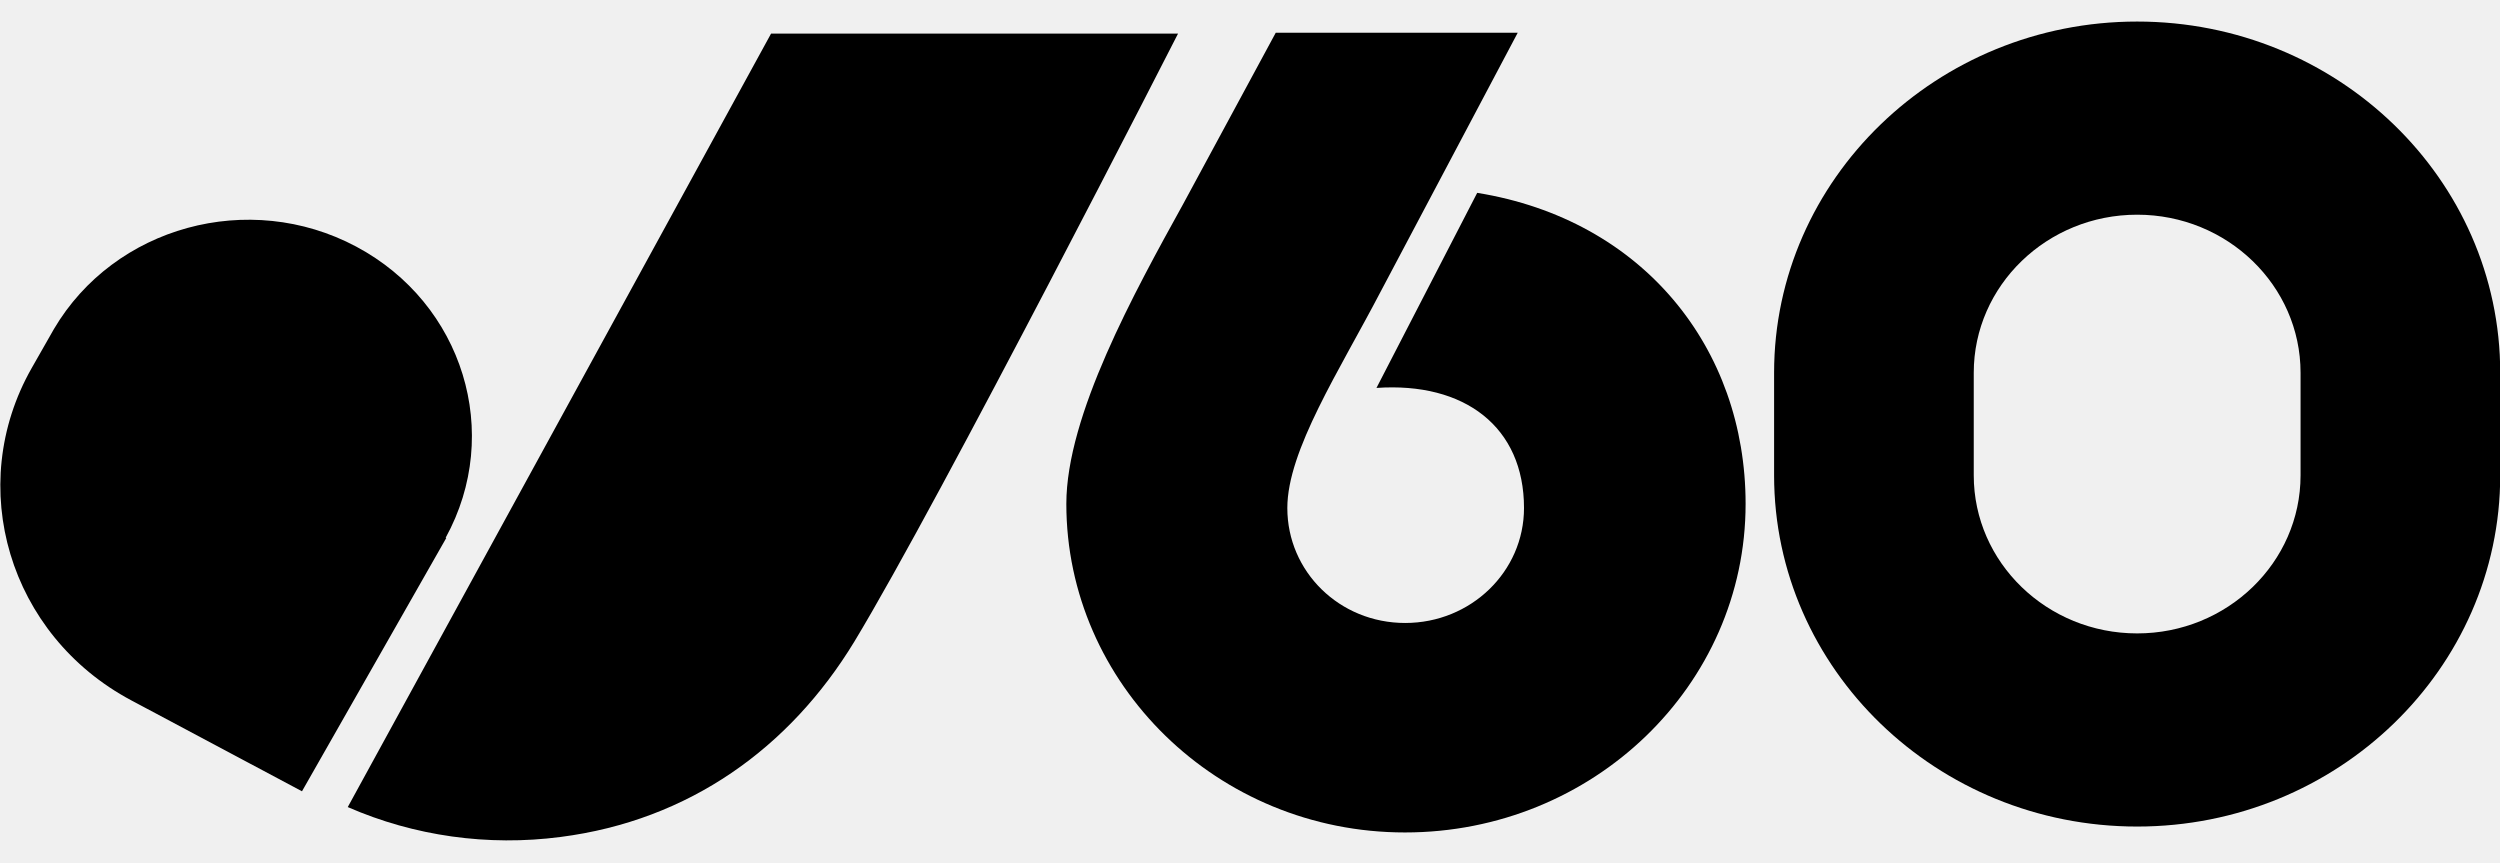
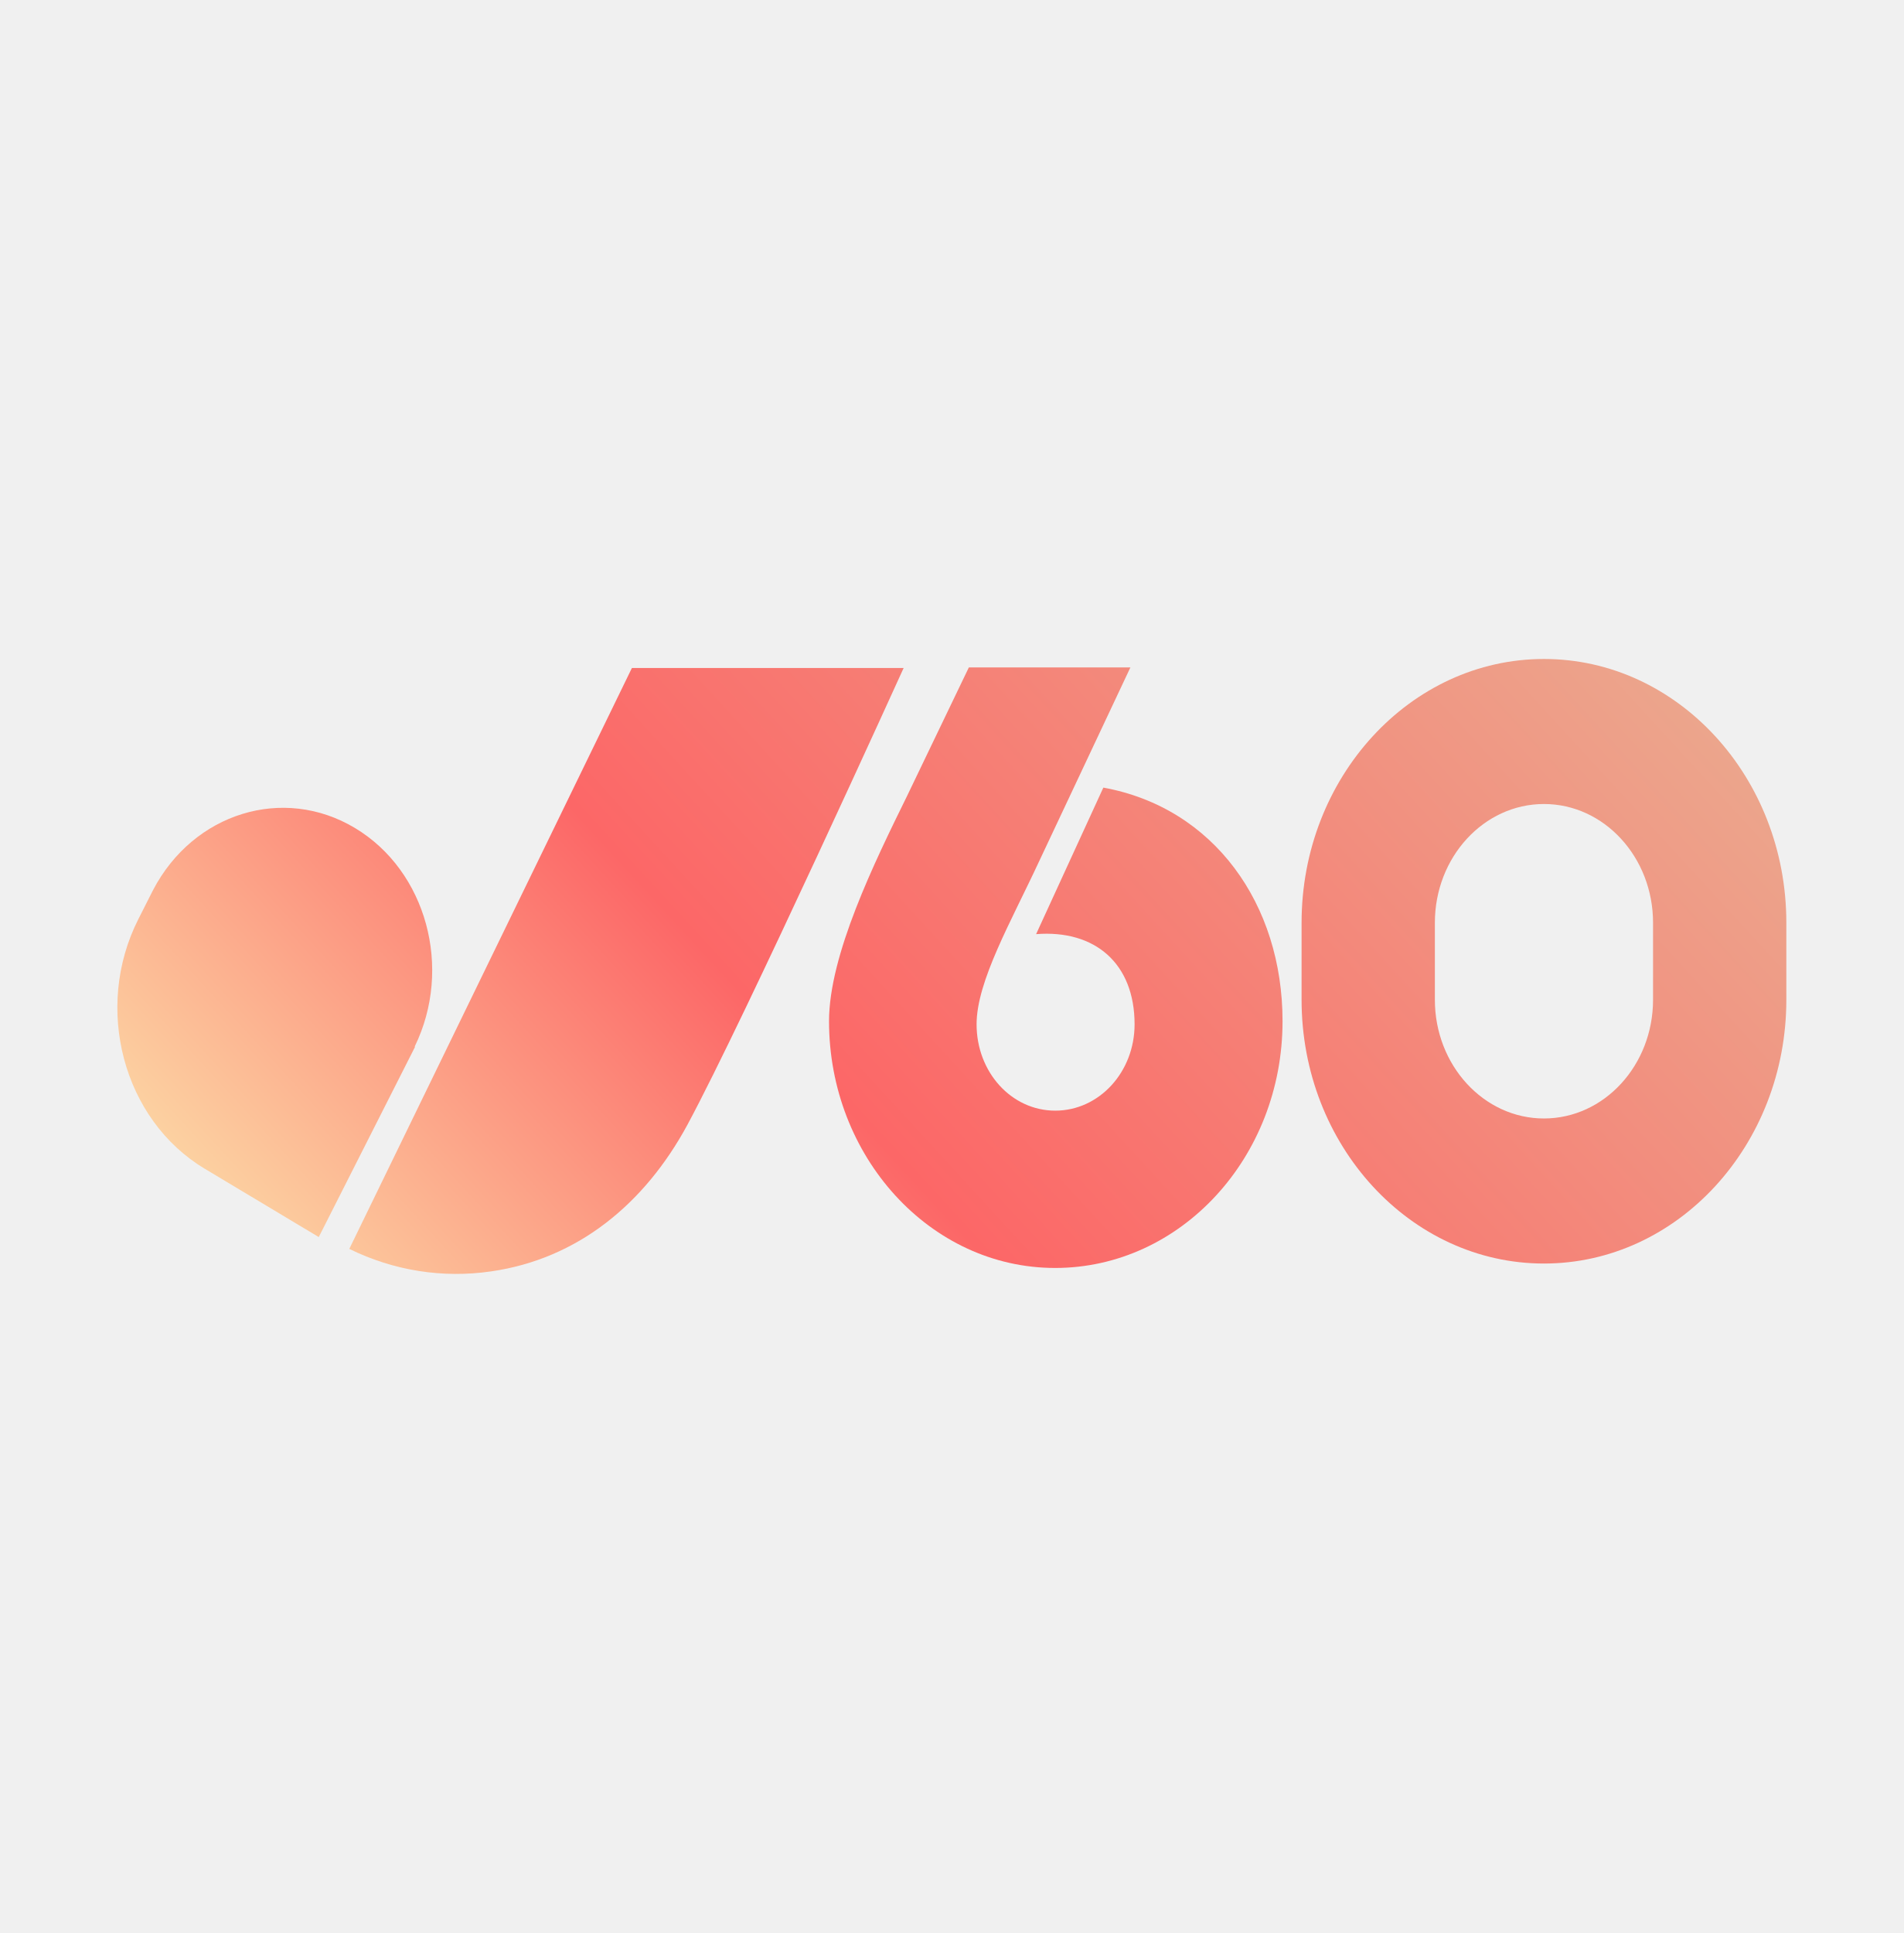
- <svg xmlns="http://www.w3.org/2000/svg" width="58" height="20" viewBox="0 0 58 20" fill="none">
-   <g clip-path="url(#clip0_6364_1936)">
-     <path d="M19.82 14.887C21.821 11.58 27.331 0.779 27.331 0.779H17.889L8.068 18.724C9.612 19.399 11.321 19.637 13.002 19.418C15.991 19.034 18.323 17.349 19.82 14.887Z" fill="black" />
-     <path d="M35.211 0.76L32.033 6.762C31.075 8.598 29.866 10.452 29.866 11.786C29.866 13.261 31.075 14.453 32.6 14.453C34.125 14.453 35.357 13.261 35.357 11.786C35.357 9.904 33.978 8.858 31.934 9L34.271 4.474C38.114 5.095 40.498 8.073 40.498 11.69C40.498 15.905 36.953 19.313 32.595 19.313C28.238 19.313 24.739 15.86 24.739 11.69C24.739 9.639 26.316 6.785 27.449 4.734L29.597 0.76H35.211Z" fill="black" />
-     <path d="M49.582 19.176C44.936 19.176 41.159 15.522 41.159 11.028V8.648C41.159 4.158 44.936 0.5 49.582 0.5C54.228 0.5 58.005 4.154 58.005 8.648V11.028C58.005 15.517 54.228 19.176 49.582 19.176ZM49.582 4.981C47.491 4.981 45.791 6.625 45.791 8.648V11.028C45.791 13.051 47.491 14.695 49.582 14.695C51.673 14.695 53.373 13.051 53.373 11.028V8.648C53.373 6.625 51.673 4.981 49.582 4.981Z" fill="black" />
-     <path d="M10.339 12.476C11.671 10.055 10.75 7.045 8.262 5.72C5.774 4.396 2.653 5.255 1.251 7.634L0.736 8.538C-0.826 11.283 0.208 14.736 3.045 16.248L7.006 18.358L10.354 12.48L10.339 12.476Z" fill="black" />
-   </g>
+ <svg xmlns="http://www.w3.org/2000/svg" width="65" height="66" viewBox="0 0 65 66" fill="none">
+   <path d="M23.478 38.401C25.445 34.746 30.86 22.808 30.86 22.808H21.58L11.929 42.642C13.446 43.389 15.126 43.651 16.778 43.409C19.715 42.985 22.007 41.122 23.478 38.401Z" fill="url(#paint0_linear_8711_1222)" />
+   <path d="M38.604 22.788L35.481 29.421C34.539 31.451 33.351 33.5 33.351 34.974C33.351 36.605 34.539 37.922 36.038 37.922C37.536 37.922 38.747 36.605 38.747 34.974C38.747 32.894 37.393 31.738 35.384 31.895L37.68 26.892C41.457 27.579 43.8 30.87 43.8 34.868C43.8 39.528 40.316 43.293 36.033 43.293C31.751 43.293 28.312 39.477 28.312 34.868C28.312 32.602 29.862 29.447 30.976 27.18L33.087 22.788H38.604Z" fill="url(#paint1_linear_8711_1222)" />
+   <path d="M52.727 43.142C48.162 43.142 44.45 39.103 44.45 34.136V31.506C44.45 26.544 48.162 22.5 52.727 22.5C57.293 22.5 61.005 26.538 61.005 31.506V34.136C61.005 39.098 57.293 43.142 52.727 43.142ZM52.727 27.452C50.672 27.452 49.002 29.27 49.002 31.506V34.136C49.002 36.372 50.672 38.189 52.727 38.189C54.783 38.189 56.453 36.372 56.453 34.136V31.506C56.453 29.27 54.783 27.452 52.727 27.452Z" fill="url(#paint2_linear_8711_1222)" />
+   <path d="M14.161 35.736C15.47 33.06 14.565 29.734 12.12 28.27C9.675 26.806 6.608 27.755 5.23 30.385L4.724 31.385C3.188 34.419 4.204 38.235 6.993 39.906L10.886 42.238L14.175 35.741L14.161 35.736Z" fill="url(#paint3_linear_8711_1222)" />
  <defs>
-     <clipPath id="clip0_6364_1936">
-       <rect width="58" height="19" fill="white" transform="translate(0 0.5)" />
-     </clipPath>
+     <linearGradient id="paint0_linear_8711_1222" x1="17.163" y1="51.334" x2="52.661" y2="18.707" gradientUnits="userSpaceOnUse">
+       <stop stop-color="#FCD1A1" />
+       <stop offset="0.37" stop-color="#FC6767" />
+       <stop offset="1" stop-color="#ECA58C" />
+     </linearGradient>
+     <linearGradient id="paint1_linear_8711_1222" x1="17.163" y1="51.335" x2="52.661" y2="18.708" gradientUnits="userSpaceOnUse">
+       <stop stop-color="#FCD1A1" />
+       <stop offset="0.37" stop-color="#FC6767" />
+       <stop offset="1" stop-color="#ECA58C" />
+     </linearGradient>
+     <linearGradient id="paint2_linear_8711_1222" x1="17.163" y1="51.335" x2="52.661" y2="18.708" gradientUnits="userSpaceOnUse">
+       <stop stop-color="#FCD1A1" />
+       <stop offset="0.37" stop-color="#FC6767" />
+       <stop offset="1" stop-color="#ECA58C" />
+     </linearGradient>
+     <linearGradient id="paint3_linear_8711_1222" x1="17.163" y1="51.335" x2="52.661" y2="18.708" gradientUnits="userSpaceOnUse">
+       <stop stop-color="#FCD1A1" />
+       <stop offset="0.37" stop-color="#FC6767" />
+       <stop offset="1" stop-color="#ECA58C" />
+     </linearGradient>
  </defs>
</svg>
